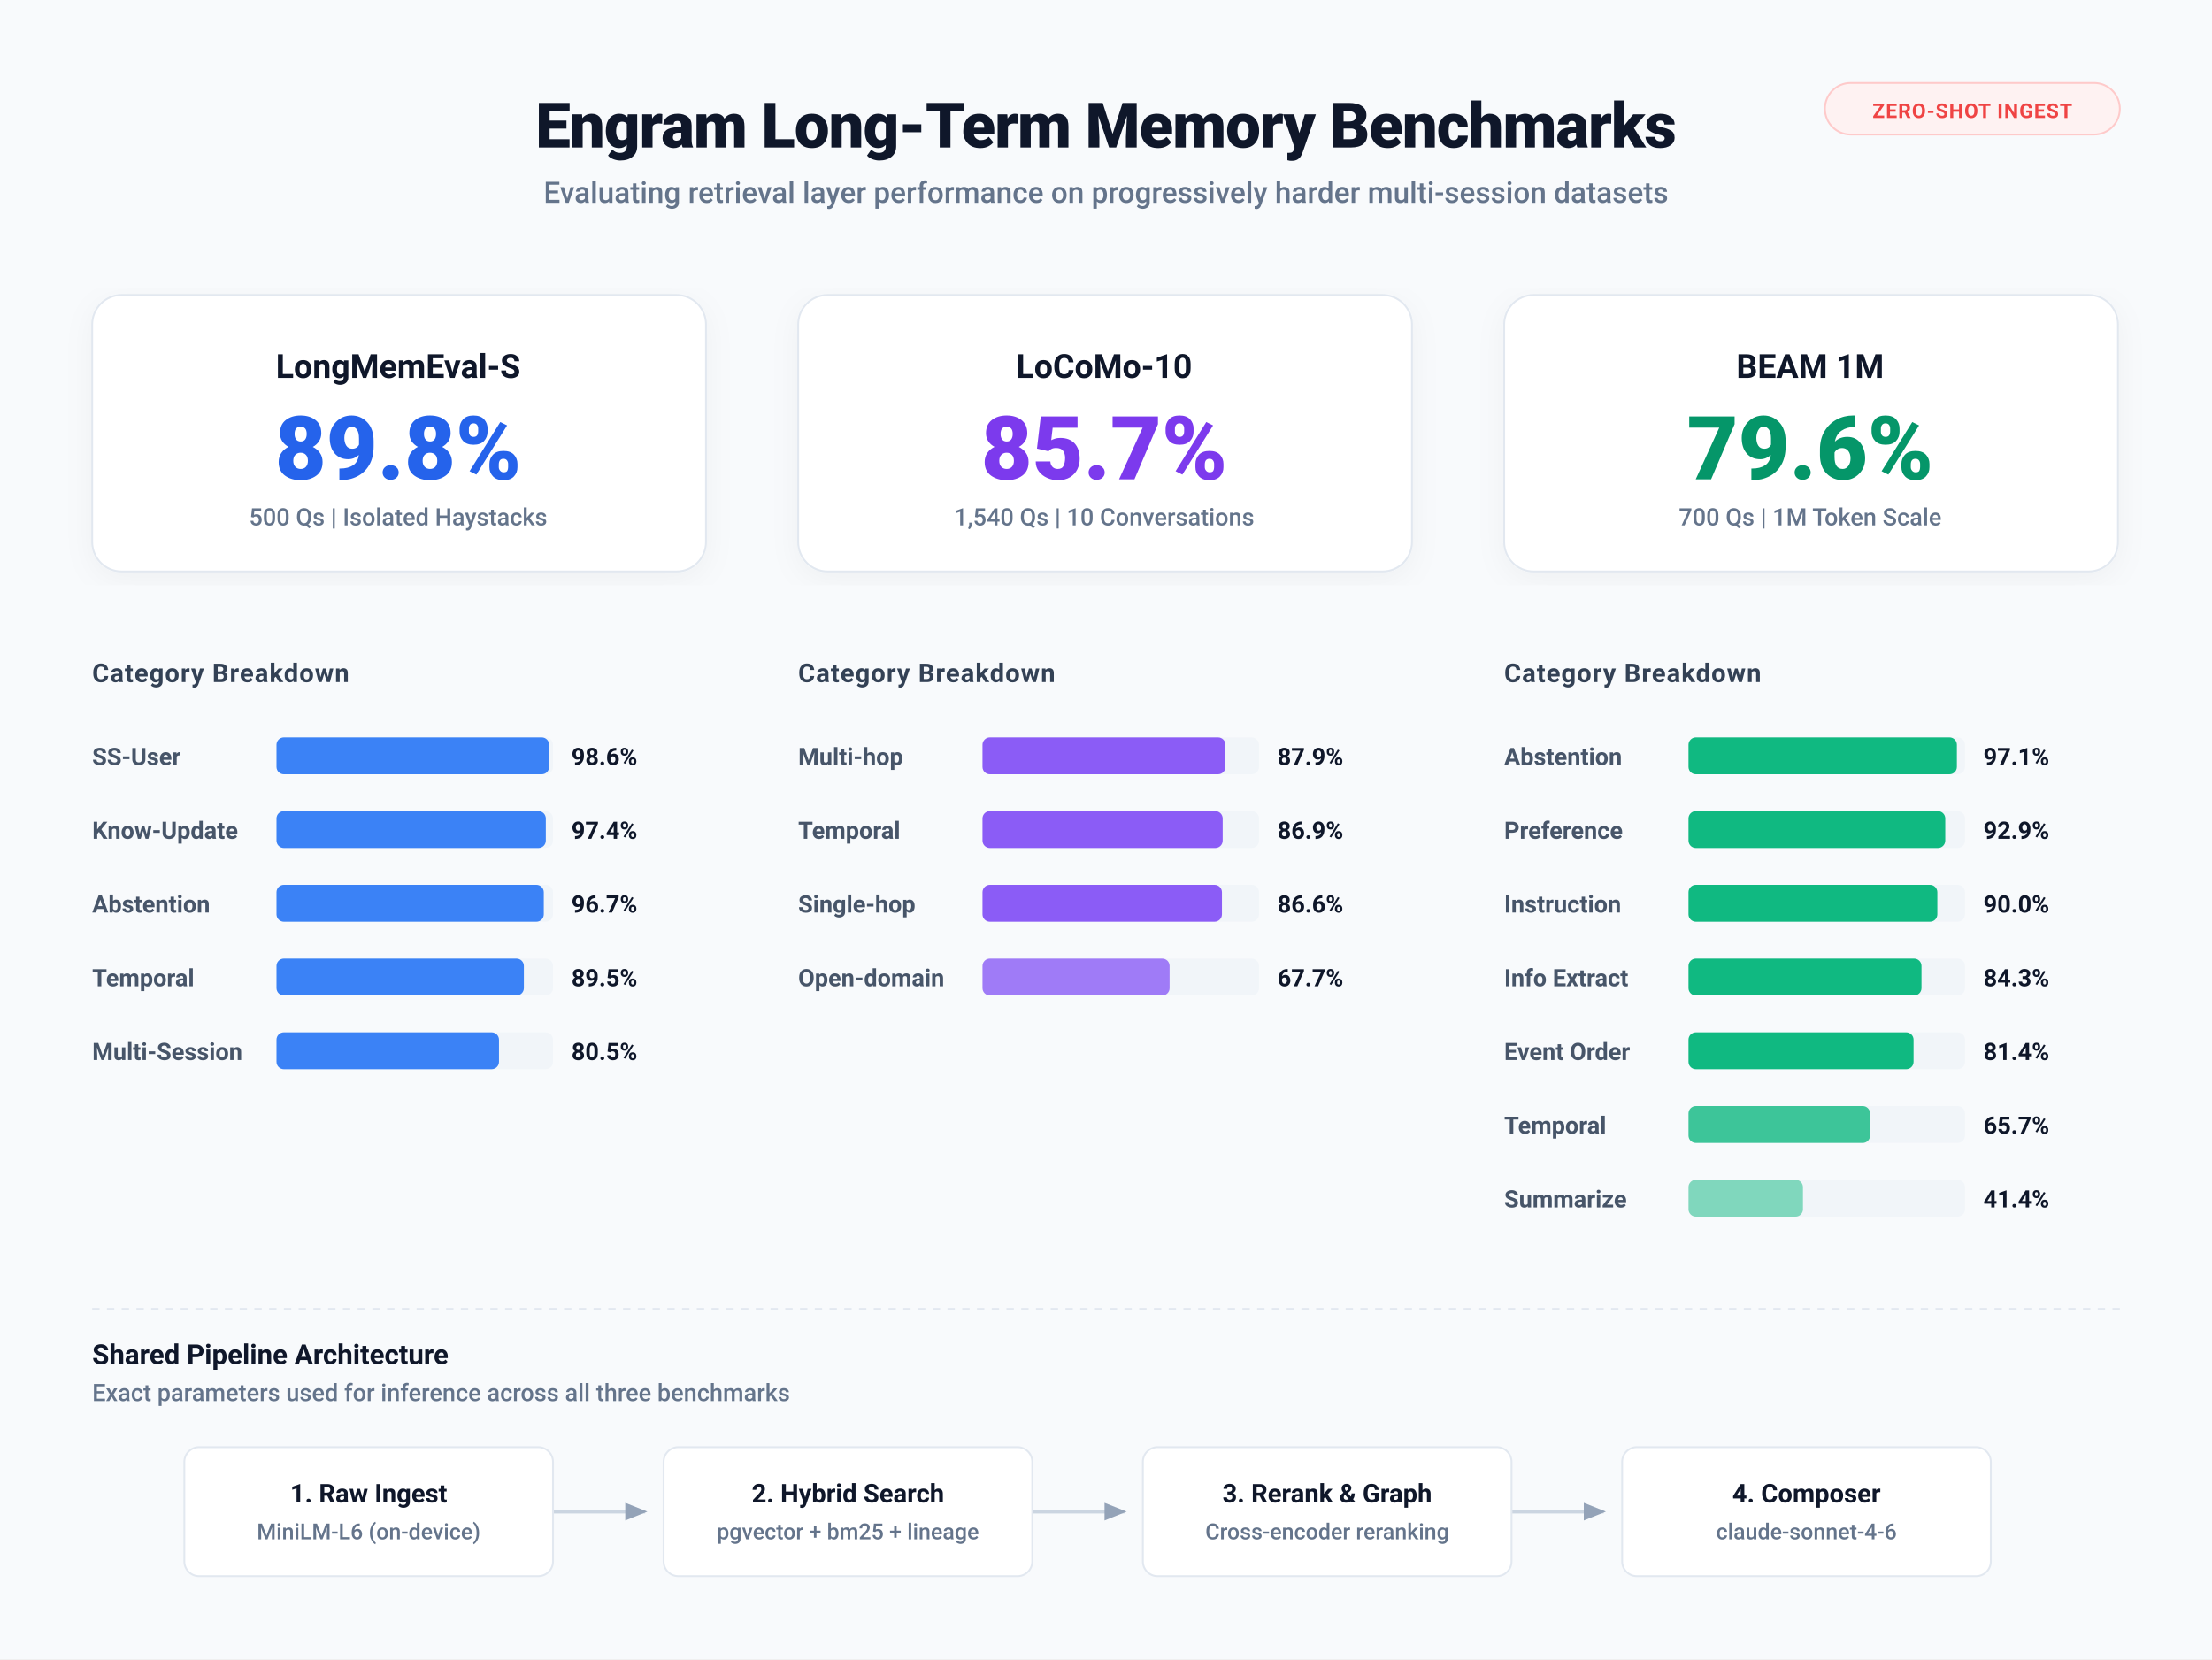
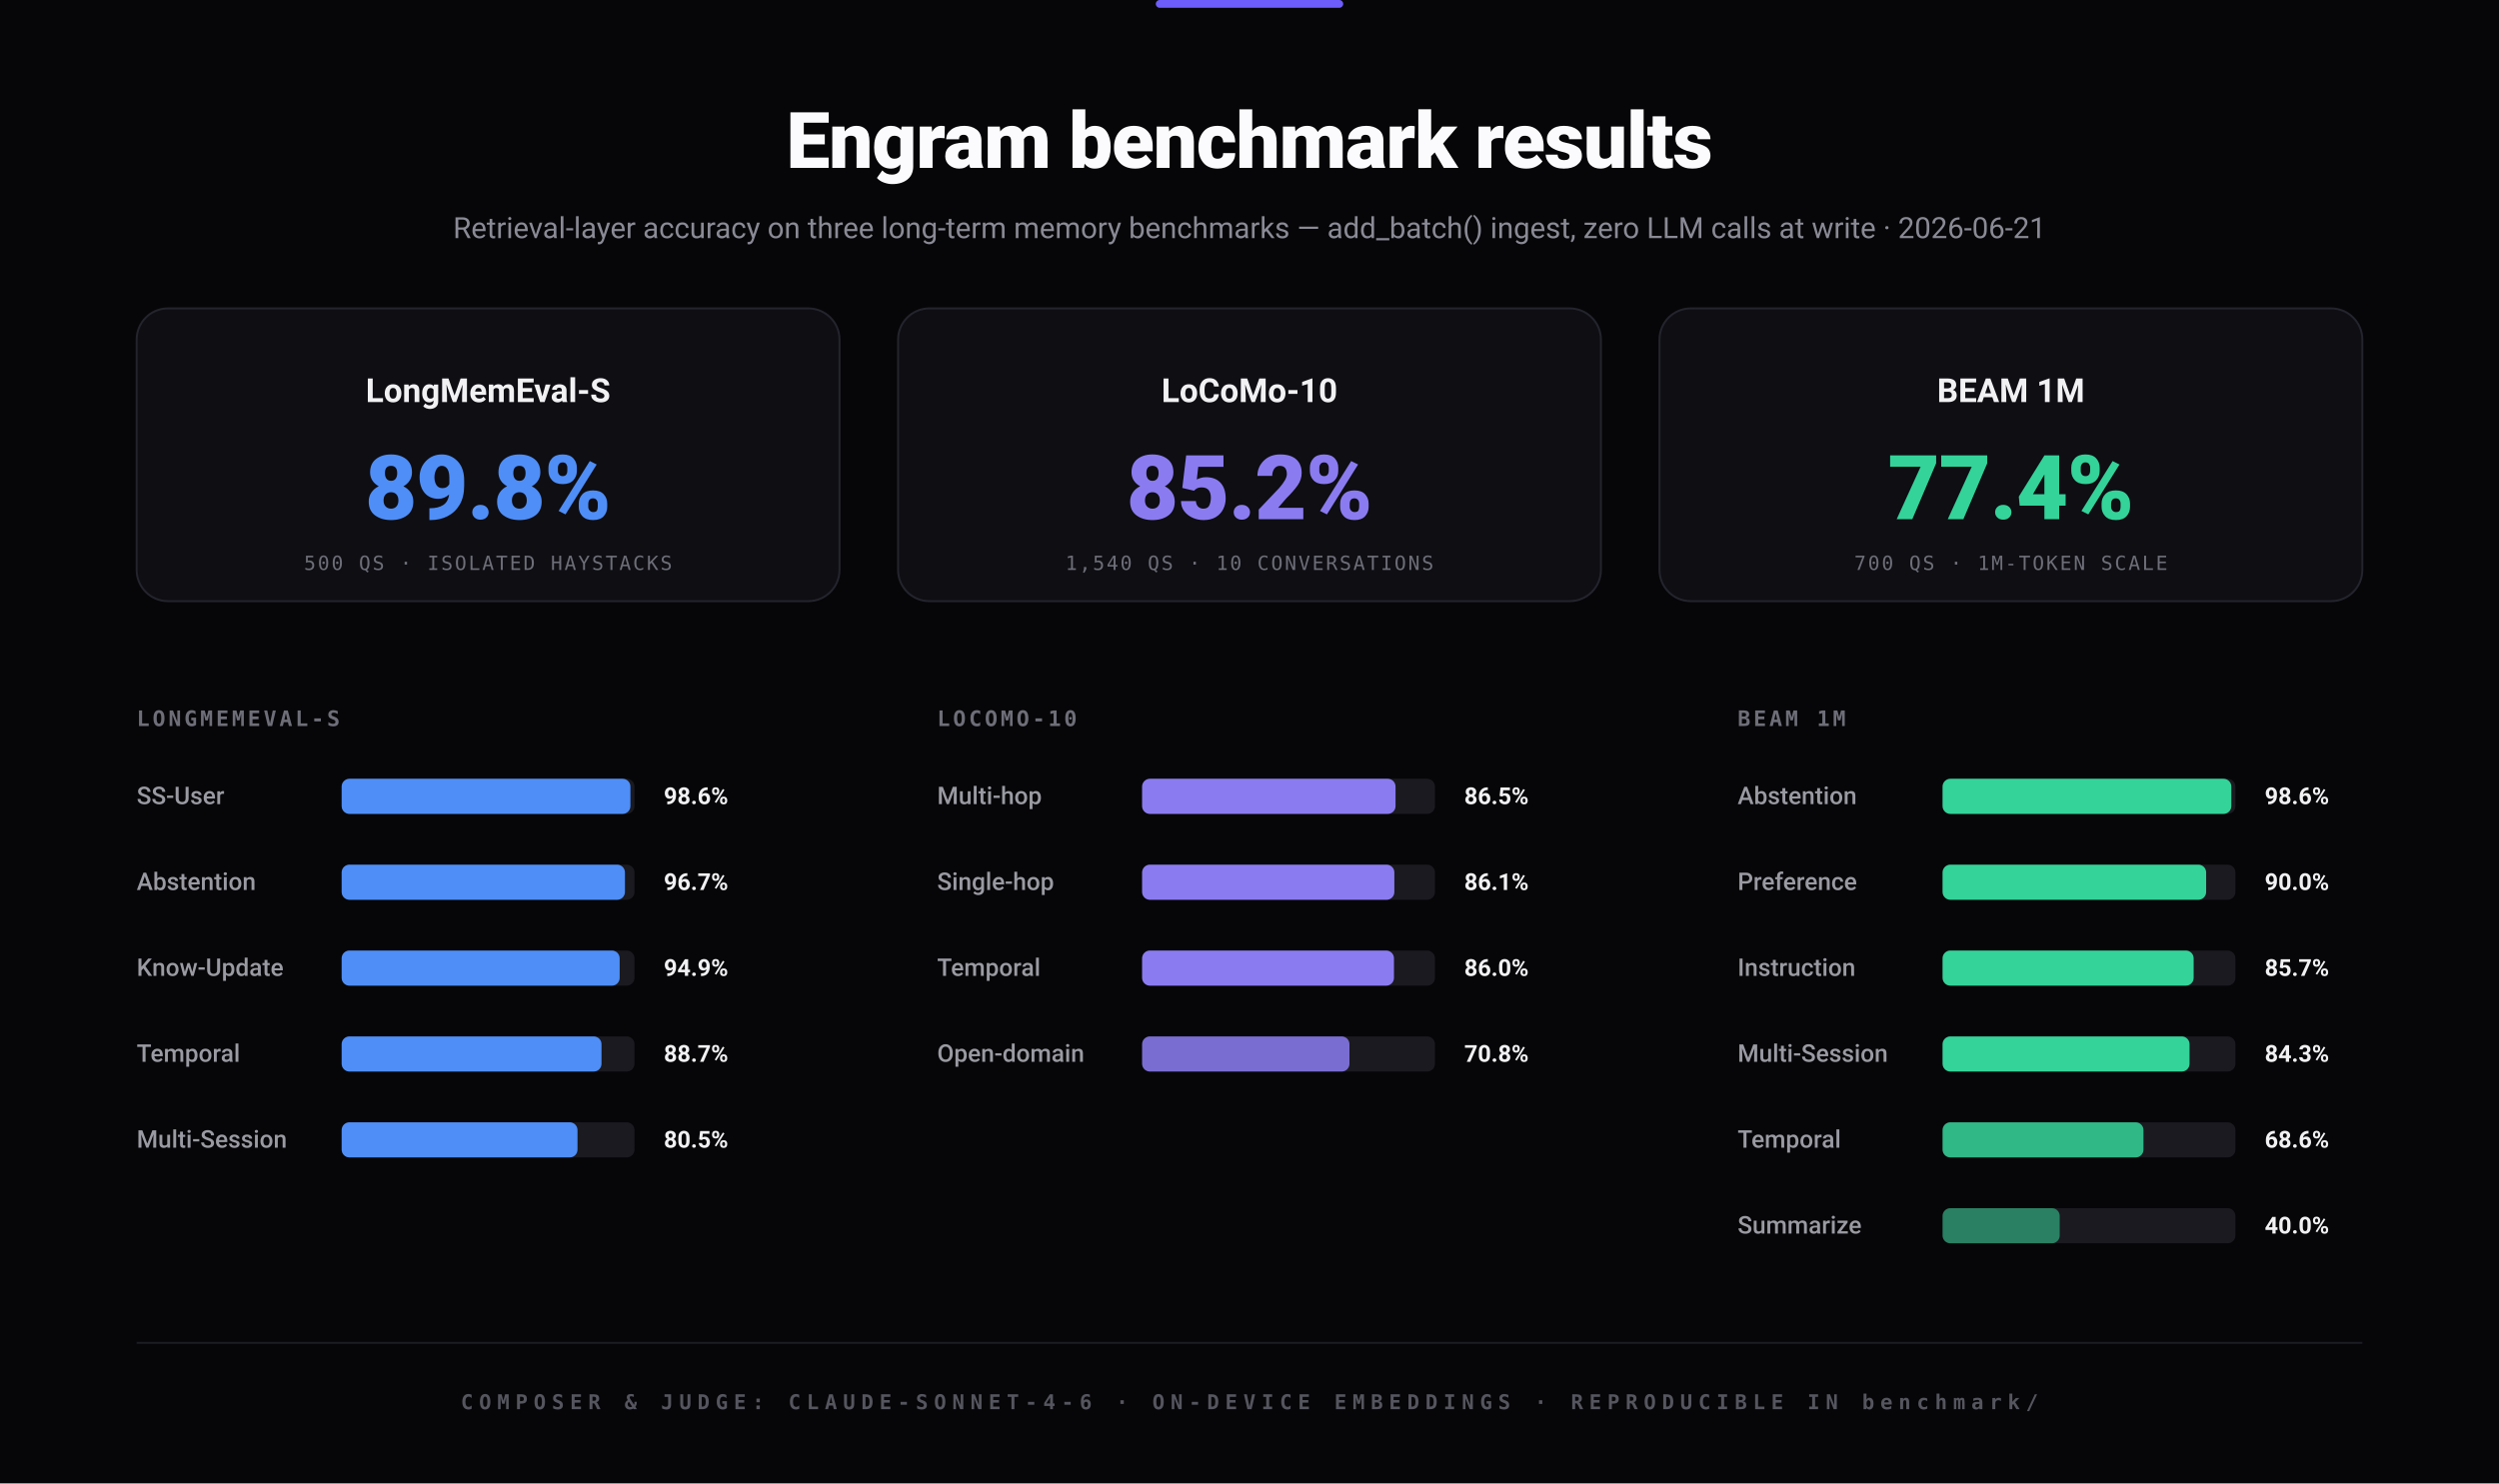
- <svg xmlns="http://www.w3.org/2000/svg" viewBox="0 0 1200 900" width="100%" height="100%" style="background-color: #f8fafc; font-family: -apple-system, BlinkMacSystemFont, 'Segoe UI', Roboto, Helvetica, Arial, sans-serif;">
-   <defs>
-     <filter id="shadow" x="-5%" y="-5%" width="110%" height="110%">
-       <feDropShadow dx="0" dy="4" stdDeviation="8" flood-color="#0f172a" flood-opacity="0.04" />
-     </filter>
-     <marker id="arrow" viewBox="0 0 10 10" refX="9" refY="5" markerWidth="6" markerHeight="6" orient="auto-start-reverse">
-       <path d="M 0 1 L 10 5 L 0 9 z" fill="#94a3b8" />
-     </marker>
-   </defs>
-   <rect width="1200" height="900" fill="#f8fafc" />
-   <text x="600" y="80" text-anchor="middle" font-size="34" font-weight="800" fill="#0f172a" letter-spacing="-0.5">Engram Long-Term Memory Benchmarks</text>
-   <text x="600" y="110" text-anchor="middle" font-size="16" font-weight="500" fill="#64748b">Evaluating retrieval layer performance on progressively harder multi-session datasets</text>
-   <rect x="990" y="45" width="160" height="28" rx="14" fill="#fef2f2" stroke="#fecaca" stroke-width="1" />
-   <text x="1070" y="64" text-anchor="middle" font-size="11" font-weight="700" fill="#ef4444" letter-spacing="0.5">ZERO-SHOT INGEST</text>
-   <rect x="50" y="160" width="333" height="150" rx="16" fill="#ffffff" filter="url(#shadow)" stroke="#e2e8f0" stroke-width="1" />
-   <text x="216" y="205" text-anchor="middle" font-size="18" font-weight="700" fill="#0f172a">LongMemEval-S</text>
-   <text x="216" y="260" text-anchor="middle" font-size="48" font-weight="800" fill="#2563eb">89.8%</text>
-   <text x="216" y="285" text-anchor="middle" font-size="13" font-weight="500" fill="#64748b">500 Qs | Isolated Haystacks</text>
-   <rect x="433" y="160" width="333" height="150" rx="16" fill="#ffffff" filter="url(#shadow)" stroke="#e2e8f0" stroke-width="1" />
-   <text x="599" y="205" text-anchor="middle" font-size="18" font-weight="700" fill="#0f172a">LoCoMo-10</text>
-   <text x="599" y="260" text-anchor="middle" font-size="48" font-weight="800" fill="#7c3aed">85.7%</text>
-   <text x="599" y="285" text-anchor="middle" font-size="13" font-weight="500" fill="#64748b">1,540 Qs | 10 Conversations</text>
-   <rect x="816" y="160" width="333" height="150" rx="16" fill="#ffffff" filter="url(#shadow)" stroke="#e2e8f0" stroke-width="1" />
-   <text x="982" y="205" text-anchor="middle" font-size="18" font-weight="700" fill="#0f172a">BEAM 1M</text>
-   <text x="982" y="260" text-anchor="middle" font-size="48" font-weight="800" fill="#059669">79.6%</text>
-   <text x="982" y="285" text-anchor="middle" font-size="13" font-weight="500" fill="#64748b">700 Qs | 1M Token Scale</text>
-   <text x="50" y="370" font-size="14" font-weight="700" fill="#334155" text-transform="uppercase" letter-spacing="0.5">Category Breakdown</text>
-   <text x="50" y="415" font-size="13" font-weight="600" fill="#475569">SS-User</text>
-   <rect x="150" y="400" width="150" height="20" rx="4" fill="#f1f5f9" />
-   <rect x="150" y="400" width="147.9" height="20" rx="4" fill="#3b82f6" />
-   <text x="310" y="415" font-size="13" font-weight="700" fill="#0f172a">98.6%</text>
-   <text x="50" y="455" font-size="13" font-weight="600" fill="#475569">Know-Update</text>
-   <rect x="150" y="440" width="150" height="20" rx="4" fill="#f1f5f9" />
-   <rect x="150" y="440" width="146.1" height="20" rx="4" fill="#3b82f6" />
-   <text x="310" y="455" font-size="13" font-weight="700" fill="#0f172a">97.4%</text>
-   <text x="50" y="495" font-size="13" font-weight="600" fill="#475569">Abstention</text>
-   <rect x="150" y="480" width="150" height="20" rx="4" fill="#f1f5f9" />
-   <rect x="150" y="480" width="145.0" height="20" rx="4" fill="#3b82f6" />
-   <text x="310" y="495" font-size="13" font-weight="700" fill="#0f172a">96.7%</text>
-   <text x="50" y="535" font-size="13" font-weight="600" fill="#475569">Temporal</text>
-   <rect x="150" y="520" width="150" height="20" rx="4" fill="#f1f5f9" />
-   <rect x="150" y="520" width="134.2" height="20" rx="4" fill="#3b82f6" />
-   <text x="310" y="535" font-size="13" font-weight="700" fill="#0f172a">89.5%</text>
-   <text x="50" y="575" font-size="13" font-weight="600" fill="#475569">Multi-Session</text>
-   <rect x="150" y="560" width="150" height="20" rx="4" fill="#f1f5f9" />
-   <rect x="150" y="560" width="120.7" height="20" rx="4" fill="#3b82f6" />
-   <text x="310" y="575" font-size="13" font-weight="700" fill="#0f172a">80.5%</text>
-   <text x="433" y="370" font-size="14" font-weight="700" fill="#334155" text-transform="uppercase" letter-spacing="0.5">Category Breakdown</text>
-   <text x="433" y="415" font-size="13" font-weight="600" fill="#475569">Multi-hop</text>
-   <rect x="533" y="400" width="150" height="20" rx="4" fill="#f1f5f9" />
-   <rect x="533" y="400" width="131.8" height="20" rx="4" fill="#8b5cf6" />
-   <text x="693" y="415" font-size="13" font-weight="700" fill="#0f172a">87.9%</text>
-   <text x="433" y="455" font-size="13" font-weight="600" fill="#475569">Temporal</text>
-   <rect x="533" y="440" width="150" height="20" rx="4" fill="#f1f5f9" />
-   <rect x="533" y="440" width="130.3" height="20" rx="4" fill="#8b5cf6" />
-   <text x="693" y="455" font-size="13" font-weight="700" fill="#0f172a">86.9%</text>
-   <text x="433" y="495" font-size="13" font-weight="600" fill="#475569">Single-hop</text>
-   <rect x="533" y="480" width="150" height="20" rx="4" fill="#f1f5f9" />
-   <rect x="533" y="480" width="129.9" height="20" rx="4" fill="#8b5cf6" />
-   <text x="693" y="495" font-size="13" font-weight="700" fill="#0f172a">86.6%</text>
-   <text x="433" y="535" font-size="13" font-weight="600" fill="#475569">Open-domain</text>
-   <rect x="533" y="520" width="150" height="20" rx="4" fill="#f1f5f9" />
-   <rect x="533" y="520" width="101.5" height="20" rx="4" fill="#8b5cf6" opacity="0.8" />
-   <text x="693" y="535" font-size="13" font-weight="700" fill="#0f172a">67.7%</text>
-   <text x="816" y="370" font-size="14" font-weight="700" fill="#334155" text-transform="uppercase" letter-spacing="0.5">Category Breakdown</text>
-   <text x="816" y="415" font-size="13" font-weight="600" fill="#475569">Abstention</text>
-   <rect x="916" y="400" width="150" height="20" rx="4" fill="#f1f5f9" />
-   <rect x="916" y="400" width="145.6" height="20" rx="4" fill="#10b981" />
-   <text x="1076" y="415" font-size="13" font-weight="700" fill="#0f172a">97.1%</text>
-   <text x="816" y="455" font-size="13" font-weight="600" fill="#475569">Preference</text>
-   <rect x="916" y="440" width="150" height="20" rx="4" fill="#f1f5f9" />
-   <rect x="916" y="440" width="139.3" height="20" rx="4" fill="#10b981" />
-   <text x="1076" y="455" font-size="13" font-weight="700" fill="#0f172a">92.9%</text>
-   <text x="816" y="495" font-size="13" font-weight="600" fill="#475569">Instruction</text>
-   <rect x="916" y="480" width="150" height="20" rx="4" fill="#f1f5f9" />
-   <rect x="916" y="480" width="135.0" height="20" rx="4" fill="#10b981" />
-   <text x="1076" y="495" font-size="13" font-weight="700" fill="#0f172a">90.0%</text>
-   <text x="816" y="535" font-size="13" font-weight="600" fill="#475569">Info Extract</text>
-   <rect x="916" y="520" width="150" height="20" rx="4" fill="#f1f5f9" />
-   <rect x="916" y="520" width="126.4" height="20" rx="4" fill="#10b981" />
-   <text x="1076" y="535" font-size="13" font-weight="700" fill="#0f172a">84.3%</text>
-   <text x="816" y="575" font-size="13" font-weight="600" fill="#475569">Event Order</text>
-   <rect x="916" y="560" width="150" height="20" rx="4" fill="#f1f5f9" />
-   <rect x="916" y="560" width="122.1" height="20" rx="4" fill="#10b981" />
-   <text x="1076" y="575" font-size="13" font-weight="700" fill="#0f172a">81.4%</text>
-   <text x="816" y="615" font-size="13" font-weight="600" fill="#475569">Temporal</text>
-   <rect x="916" y="600" width="150" height="20" rx="4" fill="#f1f5f9" />
-   <rect x="916" y="600" width="98.5" height="20" rx="4" fill="#10b981" opacity="0.8" />
-   <text x="1076" y="615" font-size="13" font-weight="700" fill="#0f172a">65.7%</text>
-   <text x="816" y="655" font-size="13" font-weight="600" fill="#475569">Summarize</text>
-   <rect x="916" y="640" width="150" height="20" rx="4" fill="#f1f5f9" />
-   <rect x="916" y="640" width="62.1" height="20" rx="4" fill="#10b981" opacity="0.5" />
-   <text x="1076" y="655" font-size="13" font-weight="700" fill="#0f172a">41.4%</text>
-   <path d="M 50 710 L 1150 710" stroke="#e2e8f0" stroke-width="1" stroke-dasharray="4 4" />
-   <text x="50" y="740" font-size="15" font-weight="700" fill="#0f172a">Shared Pipeline Architecture</text>
-   <text x="50" y="760" font-size="13" font-weight="500" fill="#64748b">Exact parameters used for inference across all three benchmarks</text>
-   <line x1="300" y1="820" x2="350" y2="820" stroke="#cbd5e1" stroke-width="2" marker-end="url(#arrow)" />
-   <line x1="560" y1="820" x2="610" y2="820" stroke="#cbd5e1" stroke-width="2" marker-end="url(#arrow)" />
-   <line x1="820" y1="820" x2="870" y2="820" stroke="#cbd5e1" stroke-width="2" marker-end="url(#arrow)" />
-   <rect x="100" y="785" width="200" height="70" rx="8" fill="#ffffff" stroke="#e2e8f0" stroke-width="1" />
-   <text x="200" y="815" text-anchor="middle" font-size="14" font-weight="700" fill="#0f172a">1. Raw Ingest</text>
-   <text x="200" y="835" text-anchor="middle" font-size="12" font-weight="500" fill="#64748b">MiniLM-L6 (on-device)</text>
-   <rect x="360" y="785" width="200" height="70" rx="8" fill="#ffffff" stroke="#e2e8f0" stroke-width="1" />
-   <text x="460" y="815" text-anchor="middle" font-size="14" font-weight="700" fill="#0f172a">2. Hybrid Search</text>
-   <text x="460" y="835" text-anchor="middle" font-size="12" font-weight="500" fill="#64748b">pgvector + bm25 + lineage</text>
-   <rect x="620" y="785" width="200" height="70" rx="8" fill="#ffffff" stroke="#e2e8f0" stroke-width="1" />
-   <text x="720" y="815" text-anchor="middle" font-size="14" font-weight="700" fill="#0f172a">3. Rerank &amp; Graph</text>
-   <text x="720" y="835" text-anchor="middle" font-size="12" font-weight="500" fill="#64748b">Cross-encoder reranking</text>
-   <rect x="880" y="785" width="200" height="70" rx="8" fill="#ffffff" stroke="#e2e8f0" stroke-width="1" />
-   <text x="980" y="815" text-anchor="middle" font-size="14" font-weight="700" fill="#0f172a">4. Composer</text>
-   <text x="980" y="835" text-anchor="middle" font-size="12" font-weight="500" fill="#64748b">claude-sonnet-4-6</text>
+ <svg xmlns="http://www.w3.org/2000/svg" viewBox="0 0 1280 760" width="100%" height="100%" style="background-color:#060608;font-family:-apple-system,BlinkMacSystemFont,'Segoe UI',Roboto,Helvetica,Arial,sans-serif;">
+   <rect width="1280" height="760" fill="#060608" />
+   <rect x="592" y="0" width="96" height="4" rx="2" fill="#6d5dfb" />
+   <text x="640" y="86" text-anchor="middle" font-size="40" font-weight="800" fill="#fbfbfd" letter-spacing="-0.5">Engram benchmark results</text>
+   <text x="640" y="122" text-anchor="middle" font-size="15" font-weight="400" fill="#8a8a96">Retrieval-layer accuracy on three long-term memory benchmarks — add_batch() ingest, zero LLM calls at write · 2026-06-21</text>
+   <rect x="70" y="158" width="360" height="150" rx="16" fill="#0e0e13" stroke="#24242e" stroke-width="1" />
+   <text x="250" y="206" text-anchor="middle" font-size="17" font-weight="700" fill="#f1f1f4">LongMemEval-S</text>
+   <text x="250" y="266" text-anchor="middle" font-size="46" font-weight="800" fill="#4f8ef7" letter-spacing="-0.5">89.8%</text>
+   <text x="250" y="292" text-anchor="middle" font-size="10" font-weight="500" fill="#6e6e79" letter-spacing="1" font-family="'SF Mono',SFMono-Regular,Menlo,Consolas,monospace">500 QS · ISOLATED HAYSTACKS</text>
+   <rect x="460" y="158" width="360" height="150" rx="16" fill="#0e0e13" stroke="#24242e" stroke-width="1" />
+   <text x="640" y="206" text-anchor="middle" font-size="17" font-weight="700" fill="#f1f1f4">LoCoMo-10</text>
+   <text x="640" y="266" text-anchor="middle" font-size="46" font-weight="800" fill="#8b7bf0" letter-spacing="-0.5">85.2%</text>
+   <text x="640" y="292" text-anchor="middle" font-size="10" font-weight="500" fill="#6e6e79" letter-spacing="1" font-family="'SF Mono',SFMono-Regular,Menlo,Consolas,monospace">1,540 QS · 10 CONVERSATIONS</text>
+   <rect x="850" y="158" width="360" height="150" rx="16" fill="#0e0e13" stroke="#24242e" stroke-width="1" />
+   <text x="1030" y="206" text-anchor="middle" font-size="17" font-weight="700" fill="#f1f1f4">BEAM 1M</text>
+   <text x="1030" y="266" text-anchor="middle" font-size="46" font-weight="800" fill="#34d399" letter-spacing="-0.5">77.4%</text>
+   <text x="1030" y="292" text-anchor="middle" font-size="10" font-weight="500" fill="#6e6e79" letter-spacing="1" font-family="'SF Mono',SFMono-Regular,Menlo,Consolas,monospace">700 QS · 1M-TOKEN SCALE</text>
+   <text x="70" y="372" font-size="11" font-weight="700" fill="#6e6e79" letter-spacing="1.5" font-family="'SF Mono',SFMono-Regular,Menlo,Consolas,monospace">LONGMEMEVAL-S</text>
+   <text x="480" y="372" font-size="11" font-weight="700" fill="#6e6e79" letter-spacing="1.5" font-family="'SF Mono',SFMono-Regular,Menlo,Consolas,monospace">LOCOMO-10</text>
+   <text x="890" y="372" font-size="11" font-weight="700" fill="#6e6e79" letter-spacing="1.5" font-family="'SF Mono',SFMono-Regular,Menlo,Consolas,monospace">BEAM 1M</text>
+   <text x="70" y="412" font-size="12.5" font-weight="500" fill="#9a9aa3">SS-User</text>
+   <rect x="175" y="399" width="150" height="18" rx="4" fill="#1a1a20" />
+   <rect x="175" y="399" width="147.9" height="18" rx="4" fill="#4f8ef7" />
+   <text x="340" y="412" font-size="12" font-weight="600" fill="#f1f1f4">98.6%</text>
+   <text x="70" y="456" font-size="12.5" font-weight="500" fill="#9a9aa3">Abstention</text>
+   <rect x="175" y="443" width="150" height="18" rx="4" fill="#1a1a20" />
+   <rect x="175" y="443" width="145.1" height="18" rx="4" fill="#4f8ef7" />
+   <text x="340" y="456" font-size="12" font-weight="600" fill="#f1f1f4">96.7%</text>
+   <text x="70" y="500" font-size="12.5" font-weight="500" fill="#9a9aa3">Know-Update</text>
+   <rect x="175" y="487" width="150" height="18" rx="4" fill="#1a1a20" />
+   <rect x="175" y="487" width="142.4" height="18" rx="4" fill="#4f8ef7" />
+   <text x="340" y="500" font-size="12" font-weight="600" fill="#f1f1f4">94.9%</text>
+   <text x="70" y="544" font-size="12.5" font-weight="500" fill="#9a9aa3">Temporal</text>
+   <rect x="175" y="531" width="150" height="18" rx="4" fill="#1a1a20" />
+   <rect x="175" y="531" width="133.1" height="18" rx="4" fill="#4f8ef7" />
+   <text x="340" y="544" font-size="12" font-weight="600" fill="#f1f1f4">88.7%</text>
+   <text x="70" y="588" font-size="12.5" font-weight="500" fill="#9a9aa3">Multi-Session</text>
+   <rect x="175" y="575" width="150" height="18" rx="4" fill="#1a1a20" />
+   <rect x="175" y="575" width="120.8" height="18" rx="4" fill="#4f8ef7" />
+   <text x="340" y="588" font-size="12" font-weight="600" fill="#f1f1f4">80.5%</text>
+   <text x="480" y="412" font-size="12.5" font-weight="500" fill="#9a9aa3">Multi-hop</text>
+   <rect x="585" y="399" width="150" height="18" rx="4" fill="#1a1a20" />
+   <rect x="585" y="399" width="129.8" height="18" rx="4" fill="#8b7bf0" />
+   <text x="750" y="412" font-size="12" font-weight="600" fill="#f1f1f4">86.5%</text>
+   <text x="480" y="456" font-size="12.5" font-weight="500" fill="#9a9aa3">Single-hop</text>
+   <rect x="585" y="443" width="150" height="18" rx="4" fill="#1a1a20" />
+   <rect x="585" y="443" width="129.2" height="18" rx="4" fill="#8b7bf0" />
+   <text x="750" y="456" font-size="12" font-weight="600" fill="#f1f1f4">86.1%</text>
+   <text x="480" y="500" font-size="12.5" font-weight="500" fill="#9a9aa3">Temporal</text>
+   <rect x="585" y="487" width="150" height="18" rx="4" fill="#1a1a20" />
+   <rect x="585" y="487" width="129.0" height="18" rx="4" fill="#8b7bf0" />
+   <text x="750" y="500" font-size="12" font-weight="600" fill="#f1f1f4">86.0%</text>
+   <text x="480" y="544" font-size="12.5" font-weight="500" fill="#9a9aa3">Open-domain</text>
+   <rect x="585" y="531" width="150" height="18" rx="4" fill="#1a1a20" />
+   <rect x="585" y="531" width="106.2" height="18" rx="4" fill="#8b7bf0" opacity="0.85" />
+   <text x="750" y="544" font-size="12" font-weight="600" fill="#f1f1f4">70.8%</text>
+   <text x="890" y="412" font-size="12.5" font-weight="500" fill="#9a9aa3">Abstention</text>
+   <rect x="995" y="399" width="150" height="18" rx="4" fill="#1a1a20" />
+   <rect x="995" y="399" width="147.9" height="18" rx="4" fill="#34d399" />
+   <text x="1160" y="412" font-size="12" font-weight="600" fill="#f1f1f4">98.6%</text>
+   <text x="890" y="456" font-size="12.5" font-weight="500" fill="#9a9aa3">Preference</text>
+   <rect x="995" y="443" width="150" height="18" rx="4" fill="#1a1a20" />
+   <rect x="995" y="443" width="135.0" height="18" rx="4" fill="#34d399" />
+   <text x="1160" y="456" font-size="12" font-weight="600" fill="#f1f1f4">90.0%</text>
+   <text x="890" y="500" font-size="12.5" font-weight="500" fill="#9a9aa3">Instruction</text>
+   <rect x="995" y="487" width="150" height="18" rx="4" fill="#1a1a20" />
+   <rect x="995" y="487" width="128.6" height="18" rx="4" fill="#34d399" />
+   <text x="1160" y="500" font-size="12" font-weight="600" fill="#f1f1f4">85.7%</text>
+   <text x="890" y="544" font-size="12.5" font-weight="500" fill="#9a9aa3">Multi-Session</text>
+   <rect x="995" y="531" width="150" height="18" rx="4" fill="#1a1a20" />
+   <rect x="995" y="531" width="126.5" height="18" rx="4" fill="#34d399" />
+   <text x="1160" y="544" font-size="12" font-weight="600" fill="#f1f1f4">84.3%</text>
+   <text x="890" y="588" font-size="12.5" font-weight="500" fill="#9a9aa3">Temporal</text>
+   <rect x="995" y="575" width="150" height="18" rx="4" fill="#1a1a20" />
+   <rect x="995" y="575" width="102.9" height="18" rx="4" fill="#34d399" opacity="0.85" />
+   <text x="1160" y="588" font-size="12" font-weight="600" fill="#f1f1f4">68.6%</text>
+   <text x="890" y="632" font-size="12.5" font-weight="500" fill="#9a9aa3">Summarize</text>
+   <rect x="995" y="619" width="150" height="18" rx="4" fill="#1a1a20" />
+   <rect x="995" y="619" width="60.0" height="18" rx="4" fill="#34d399" opacity="0.55" />
+   <text x="1160" y="632" font-size="12" font-weight="600" fill="#f1f1f4">40.0%</text>
+   <line x1="70" y1="688" x2="1210" y2="688" stroke="#1c1c24" stroke-width="1" />
+   <text x="640" y="722" text-anchor="middle" font-size="10.5" font-weight="600" fill="#55555f" letter-spacing="3" font-family="'SF Mono',SFMono-Regular,Menlo,Consolas,monospace">COMPOSER &amp; JUDGE: CLAUDE-SONNET-4-6 · ON-DEVICE EMBEDDINGS · REPRODUCIBLE IN benchmark/</text>
</svg>
